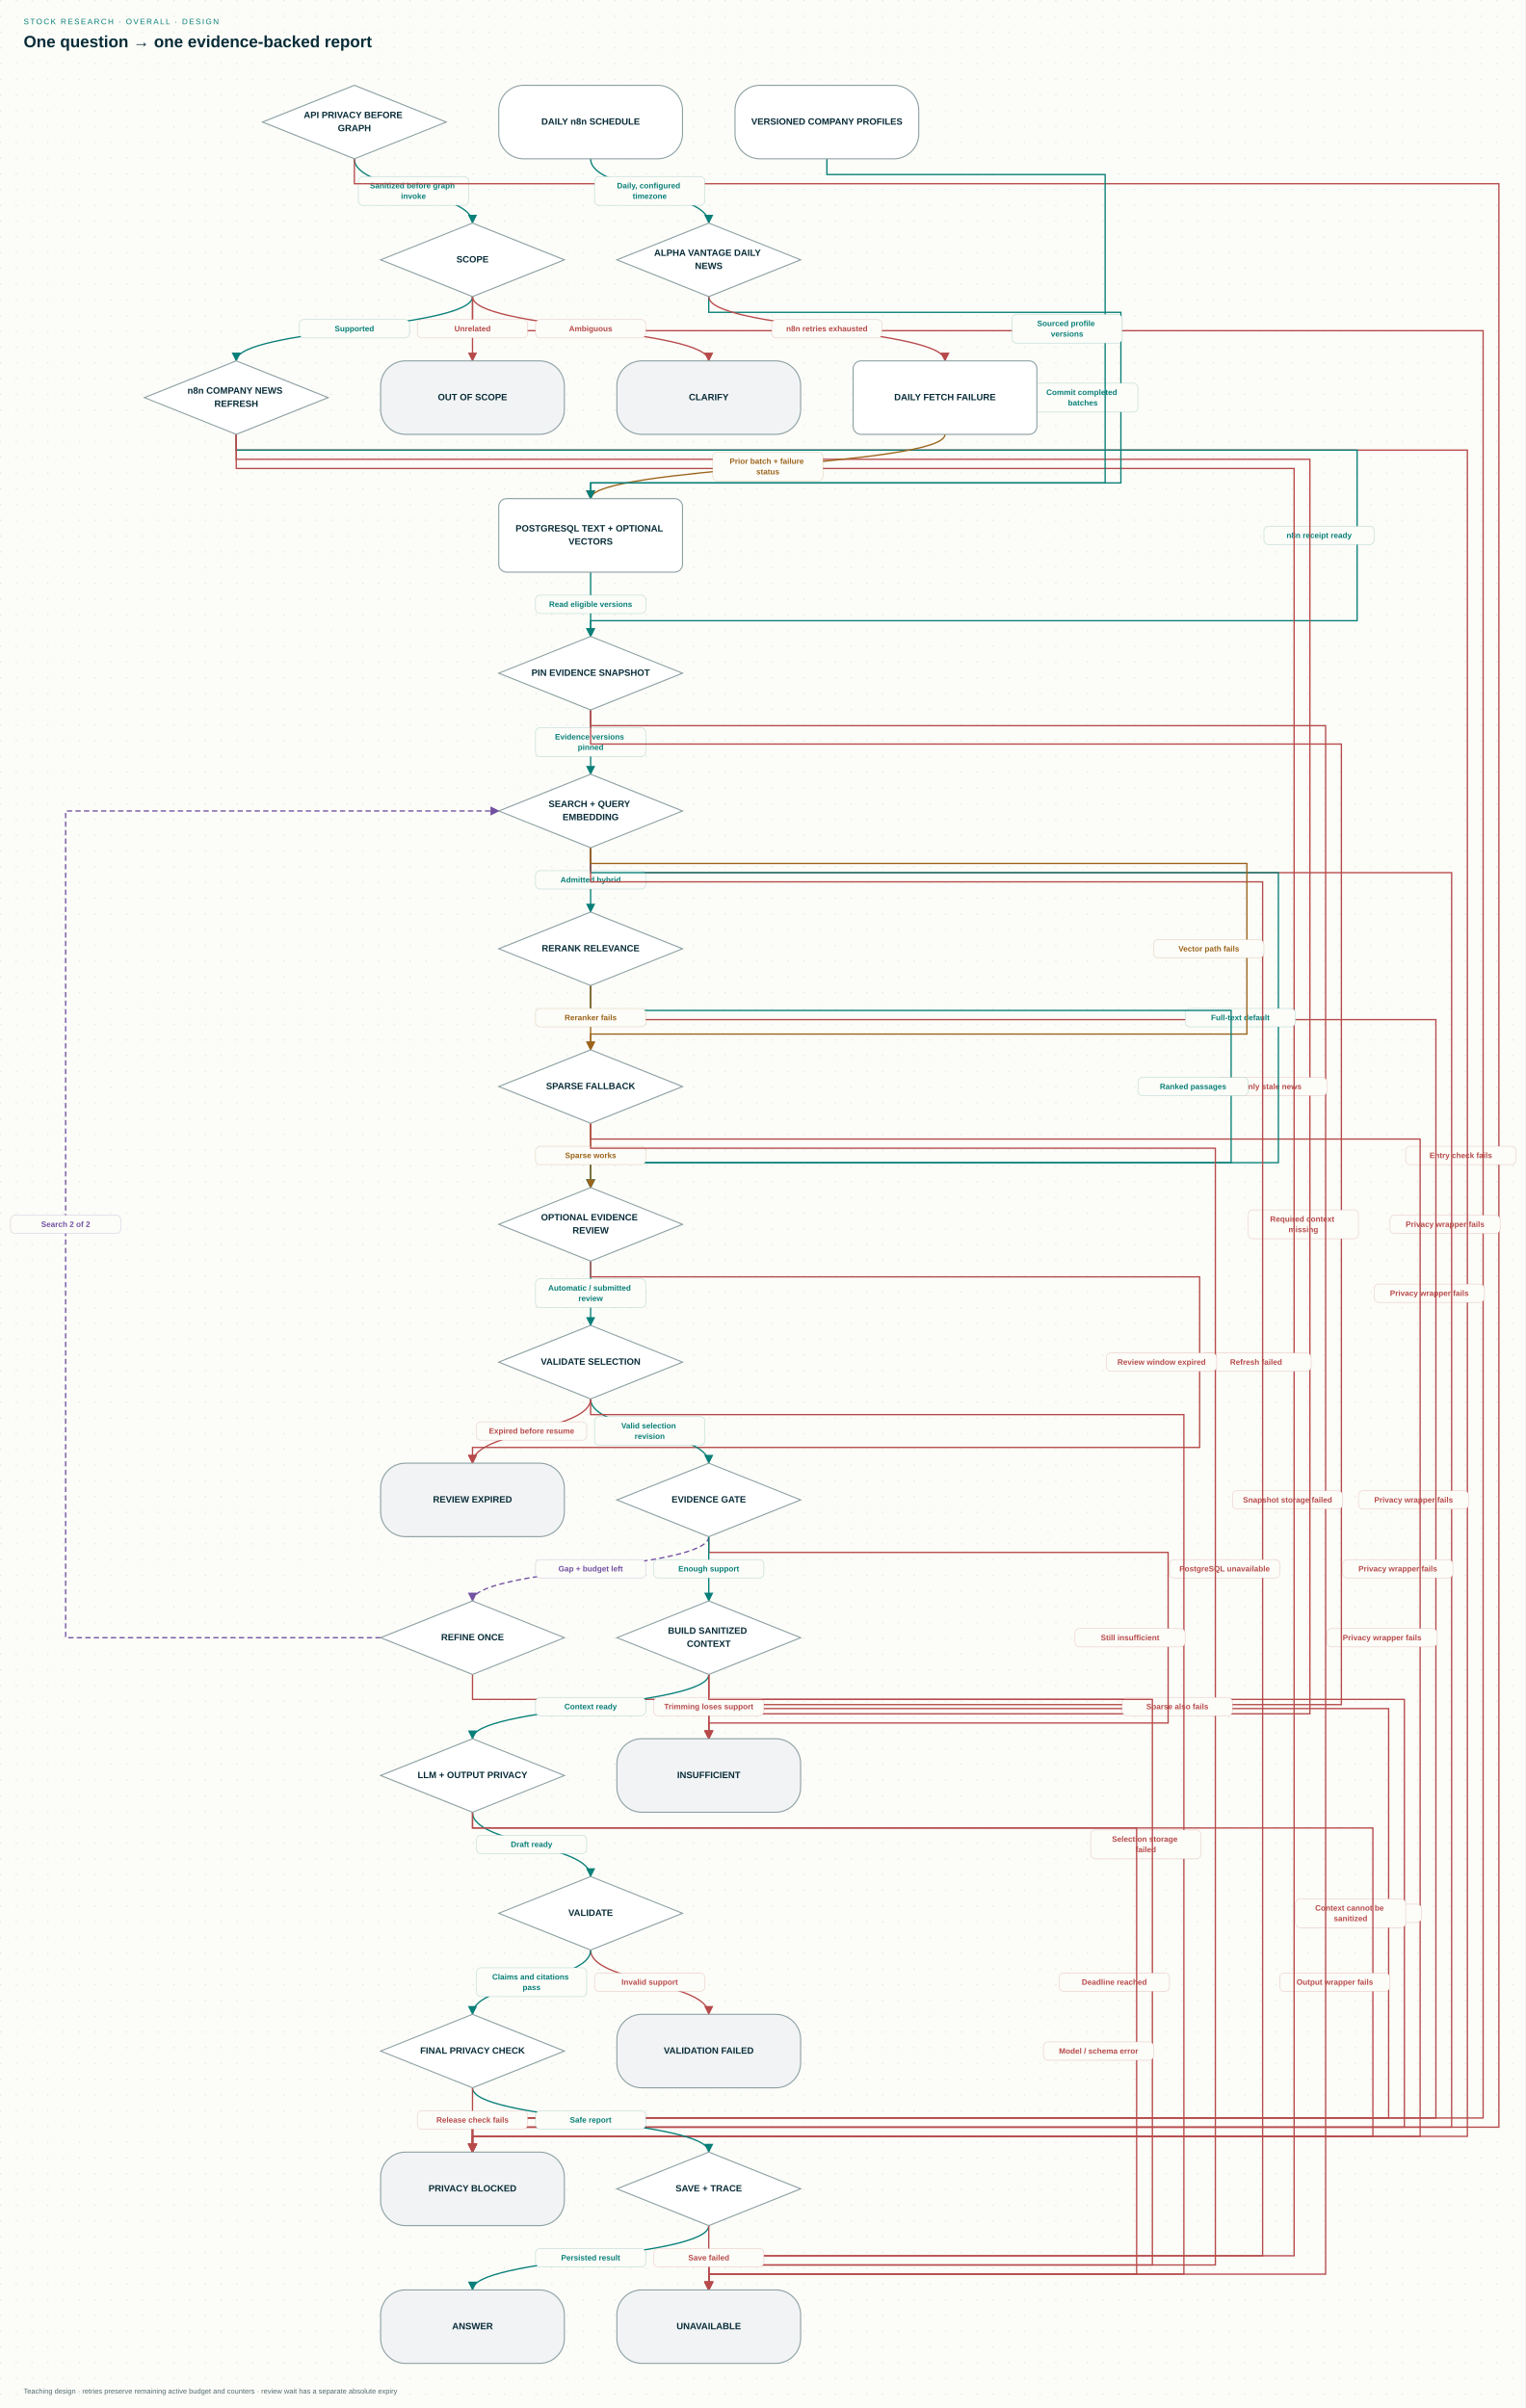
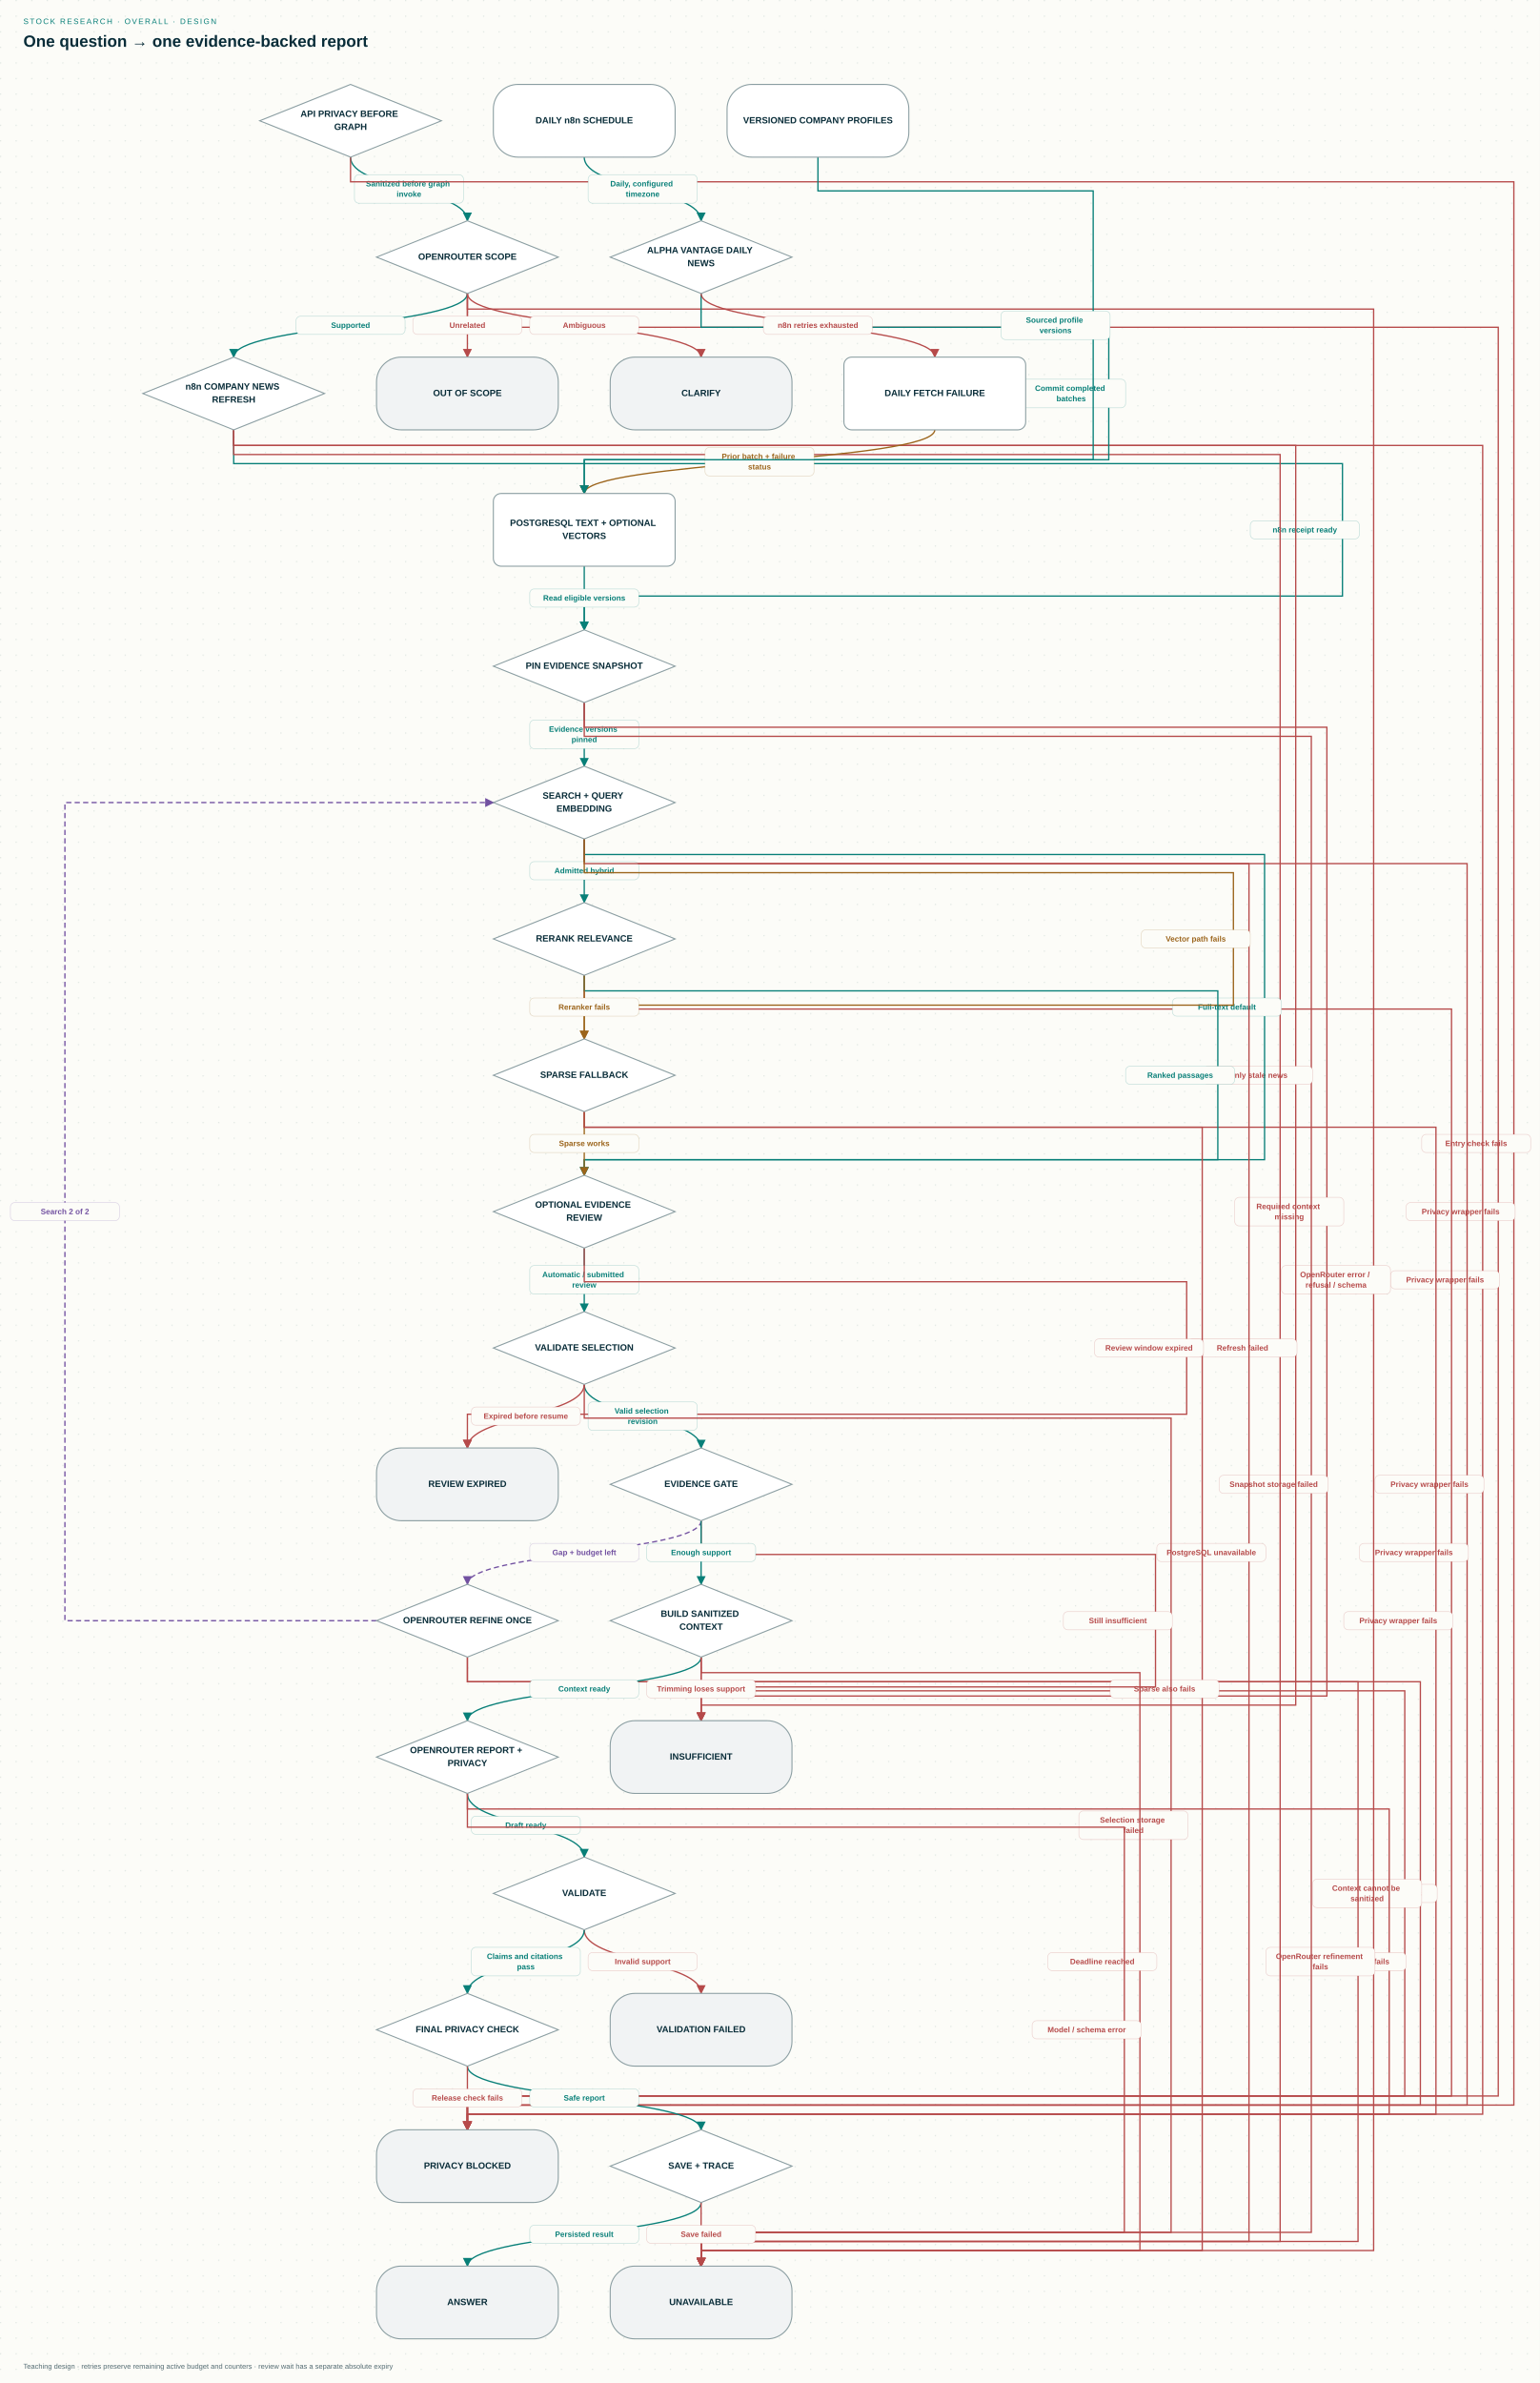
- <svg xmlns="http://www.w3.org/2000/svg" viewBox="0 0 2324 3670" width="2324" height="3670" role="img" aria-label="One question → one evidence-backed report" style="font-family:Arial, &quot;Noto Sans TC&quot;, sans-serif;display:block;max-width:100%;height:auto">
+ <svg xmlns="http://www.w3.org/2000/svg" viewBox="0 0 2372 3670" width="2372" height="3670" role="img" aria-label="One question → one evidence-backed report" style="font-family:Arial, &quot;Noto Sans TC&quot;, sans-serif;display:block;max-width:100%;height:auto">
  <defs>
    <pattern id="overall-en-grid" width="24" height="24" patternUnits="userSpaceOnUse">
      <circle cx="1" cy="1" r="1" fill="#dce4df" />
    </pattern>
    <marker id="overall-en-flow" viewBox="0 0 10 10" refX="9" refY="5" markerWidth="7" markerHeight="7" orient="auto-start-reverse">
      <path d="M 0 0 L 10 5 L 0 10 z" fill="#087f78" />
    </marker>
    <marker id="overall-en-retry" viewBox="0 0 10 10" refX="9" refY="5" markerWidth="7" markerHeight="7" orient="auto-start-reverse">
      <path d="M 0 0 L 10 5 L 0 10 z" fill="#7251a1" />
    </marker>
    <marker id="overall-en-fallback" viewBox="0 0 10 10" refX="9" refY="5" markerWidth="7" markerHeight="7" orient="auto-start-reverse">
      <path d="M 0 0 L 10 5 L 0 10 z" fill="#9b641b" />
    </marker>
    <marker id="overall-en-stop" viewBox="0 0 10 10" refX="9" refY="5" markerWidth="7" markerHeight="7" orient="auto-start-reverse">
      <path d="M 0 0 L 10 5 L 0 10 z" fill="#b64a4a" />
    </marker>
  </defs>
-   <rect width="2324" height="3670" fill="#fcfcf8" />
-   <rect width="2324" height="3670" fill="url(#overall-en-grid)" />
+   <rect width="2372" height="3670" fill="#fcfcf8" />
+   <rect width="2372" height="3670" fill="url(#overall-en-grid)" />
  <text x="36" y="37" fill="#087f78" font-size="12" letter-spacing="2">STOCK RESEARCH · OVERALL · DESIGN</text>
  <text x="36" y="72" fill="#082c38" font-size="25" font-weight="700">One question → one evidence-backed report</text>
  <g opacity="1">
    <path d="M 540 242 C 540 291, 720 291, 720 340" fill="none" stroke="#087f78" stroke-width="2" marker-end="url(#overall-en-flow)" />
    <rect x="546" y="269" width="168" height="44" rx="7" fill="#fcfcf8" stroke="#087f78" stroke-opacity=".23" />
    <text x="630" text-anchor="middle" fill="#087f78" font-size="12" font-weight="600">
      <tspan x="630" y="287">Sanitized before graph</tspan>
      <tspan x="630" y="303">invoke</tspan>
    </text>
  </g>
  <g opacity="1">
-     <path d="M 540 242 V 280 H 2284 V 3242 H 720 V 3280" fill="none" stroke="#b64a4a" stroke-width="2" marker-end="url(#overall-en-stop)" />
-     <rect x="2142" y="1747" width="168" height="28" rx="7" fill="#fcfcf8" stroke="#b64a4a" stroke-opacity=".23" />
+     <path d="M 540 242 V 280 H 2332 V 3242 H 720 V 3280" fill="none" stroke="#b64a4a" stroke-width="2" marker-end="url(#overall-en-stop)" />
+     <rect x="2190" y="1747" width="168" height="28" rx="7" fill="#fcfcf8" stroke="#b64a4a" stroke-opacity=".23" />
+     <text x="2274" text-anchor="middle" fill="#b64a4a" font-size="12" font-weight="600">
+       <tspan x="2274" y="1765">Entry check fails</tspan>
+     </text>
+   </g>
+   <g opacity="1">
+     <path d="M 720 452 V 504 H 2308 V 3228 H 720 V 3280" fill="none" stroke="#b64a4a" stroke-width="2" marker-end="url(#overall-en-stop)" />
+     <rect x="2166" y="1852" width="168" height="28" rx="7" fill="#fcfcf8" stroke="#b64a4a" stroke-opacity=".23" />
+     <text x="2250" text-anchor="middle" fill="#b64a4a" font-size="12" font-weight="600">
+       <tspan x="2250" y="1870">Privacy wrapper fails</tspan>
+     </text>
+   </g>
+   <g opacity="1">
+     <path d="M 360 662 V 686 H 2284 V 3256 H 720 V 3280" fill="none" stroke="#b64a4a" stroke-width="2" marker-end="url(#overall-en-stop)" />
+     <rect x="2142" y="1957" width="168" height="28" rx="7" fill="#fcfcf8" stroke="#b64a4a" stroke-opacity=".23" />
    <text x="2226" text-anchor="middle" fill="#b64a4a" font-size="12" font-weight="600">
-       <tspan x="2226" y="1765">Entry check fails</tspan>
-     </text>
-   </g>
-   <g opacity="1">
-     <path d="M 720 452 V 504 H 2260 V 3228 H 720 V 3280" fill="none" stroke="#b64a4a" stroke-width="2" marker-end="url(#overall-en-stop)" />
-     <rect x="2118" y="1852" width="168" height="28" rx="7" fill="#fcfcf8" stroke="#b64a4a" stroke-opacity=".23" />
+       <tspan x="2226" y="1975">Privacy wrapper fails</tspan>
+     </text>
+   </g>
+   <g opacity="1">
+     <path d="M 900 1292 V 1330 H 2260 V 3242 H 720 V 3280" fill="none" stroke="#b64a4a" stroke-width="2" marker-end="url(#overall-en-stop)" />
+     <rect x="2118" y="2272" width="168" height="28" rx="7" fill="#fcfcf8" stroke="#b64a4a" stroke-opacity=".23" />
    <text x="2202" text-anchor="middle" fill="#b64a4a" font-size="12" font-weight="600">
-       <tspan x="2202" y="1870">Privacy wrapper fails</tspan>
-     </text>
-   </g>
-   <g opacity="1">
-     <path d="M 360 662 V 686 H 2236 V 3256 H 720 V 3280" fill="none" stroke="#b64a4a" stroke-width="2" marker-end="url(#overall-en-stop)" />
-     <rect x="2094" y="1957" width="168" height="28" rx="7" fill="#fcfcf8" stroke="#b64a4a" stroke-opacity=".23" />
+       <tspan x="2202" y="2290">Privacy wrapper fails</tspan>
+     </text>
+   </g>
+   <g opacity="1">
+     <path d="M 900 1502 V 1554 H 2236 V 3228 H 720 V 3280" fill="none" stroke="#b64a4a" stroke-width="2" marker-end="url(#overall-en-stop)" />
+     <rect x="2094" y="2377" width="168" height="28" rx="7" fill="#fcfcf8" stroke="#b64a4a" stroke-opacity=".23" />
    <text x="2178" text-anchor="middle" fill="#b64a4a" font-size="12" font-weight="600">
-       <tspan x="2178" y="1975">Privacy wrapper fails</tspan>
-     </text>
-   </g>
-   <g opacity="1">
-     <path d="M 900 1292 V 1330 H 2212 V 3242 H 720 V 3280" fill="none" stroke="#b64a4a" stroke-width="2" marker-end="url(#overall-en-stop)" />
-     <rect x="2070" y="2272" width="168" height="28" rx="7" fill="#fcfcf8" stroke="#b64a4a" stroke-opacity=".23" />
+       <tspan x="2178" y="2395">Privacy wrapper fails</tspan>
+     </text>
+   </g>
+   <g opacity="1">
+     <path d="M 900 1712 V 1736 H 2212 V 3256 H 720 V 3280" fill="none" stroke="#b64a4a" stroke-width="2" marker-end="url(#overall-en-stop)" />
+     <rect x="2070" y="2482" width="168" height="28" rx="7" fill="#fcfcf8" stroke="#b64a4a" stroke-opacity=".23" />
    <text x="2154" text-anchor="middle" fill="#b64a4a" font-size="12" font-weight="600">
-       <tspan x="2154" y="2290">Privacy wrapper fails</tspan>
-     </text>
-   </g>
-   <g opacity="1">
-     <path d="M 900 1502 V 1554 H 2188 V 3228 H 720 V 3280" fill="none" stroke="#b64a4a" stroke-width="2" marker-end="url(#overall-en-stop)" />
-     <rect x="2046" y="2377" width="168" height="28" rx="7" fill="#fcfcf8" stroke="#b64a4a" stroke-opacity=".23" />
+       <tspan x="2154" y="2500">Privacy wrapper fails</tspan>
+     </text>
+   </g>
+   <g opacity="1">
+     <path d="M 720 2552 V 2590 H 2188 V 3242 H 720 V 3280" fill="none" stroke="#b64a4a" stroke-width="2" marker-end="url(#overall-en-stop)" />
+     <rect x="2046" y="2902" width="168" height="28" rx="7" fill="#fcfcf8" stroke="#b64a4a" stroke-opacity=".23" />
    <text x="2130" text-anchor="middle" fill="#b64a4a" font-size="12" font-weight="600">
-       <tspan x="2130" y="2395">Privacy wrapper fails</tspan>
-     </text>
-   </g>
-   <g opacity="1">
-     <path d="M 900 1712 V 1736 H 2164 V 3256 H 720 V 3280" fill="none" stroke="#b64a4a" stroke-width="2" marker-end="url(#overall-en-stop)" />
-     <rect x="2022" y="2482" width="168" height="28" rx="7" fill="#fcfcf8" stroke="#b64a4a" stroke-opacity=".23" />
+       <tspan x="2130" y="2920">Privacy wrapper fails</tspan>
+     </text>
+   </g>
+   <g opacity="1">
+     <path d="M 1080 2552 V 2604 H 2164 V 3228 H 720 V 3280" fill="none" stroke="#b64a4a" stroke-width="2" marker-end="url(#overall-en-stop)" />
+     <rect x="2022" y="2894" width="168" height="44" rx="7" fill="#fcfcf8" stroke="#b64a4a" stroke-opacity=".23" />
    <text x="2106" text-anchor="middle" fill="#b64a4a" font-size="12" font-weight="600">
-       <tspan x="2106" y="2500">Privacy wrapper fails</tspan>
-     </text>
-   </g>
-   <g opacity="1">
-     <path d="M 720 2552 V 2590 H 2140 V 3242 H 720 V 3280" fill="none" stroke="#b64a4a" stroke-width="2" marker-end="url(#overall-en-stop)" />
-     <rect x="1998" y="2902" width="168" height="28" rx="7" fill="#fcfcf8" stroke="#b64a4a" stroke-opacity=".23" />
+       <tspan x="2106" y="2912">Context cannot be</tspan>
+       <tspan x="2106" y="2928">sanitized</tspan>
+     </text>
+   </g>
+   <g opacity="1">
+     <path d="M 720 2762 V 2786 H 2140 V 3256 H 720 V 3280" fill="none" stroke="#b64a4a" stroke-width="2" marker-end="url(#overall-en-stop)" />
+     <rect x="1998" y="3007" width="168" height="28" rx="7" fill="#fcfcf8" stroke="#b64a4a" stroke-opacity=".23" />
    <text x="2082" text-anchor="middle" fill="#b64a4a" font-size="12" font-weight="600">
-       <tspan x="2082" y="2920">Privacy wrapper fails</tspan>
-     </text>
-   </g>
-   <g opacity="1">
-     <path d="M 1080 2552 V 2604 H 2116 V 3228 H 720 V 3280" fill="none" stroke="#b64a4a" stroke-width="2" marker-end="url(#overall-en-stop)" />
-     <rect x="1974" y="2894" width="168" height="44" rx="7" fill="#fcfcf8" stroke="#b64a4a" stroke-opacity=".23" />
-     <text x="2058" text-anchor="middle" fill="#b64a4a" font-size="12" font-weight="600">
-       <tspan x="2058" y="2912">Context cannot be</tspan>
-       <tspan x="2058" y="2928">sanitized</tspan>
-     </text>
-   </g>
-   <g opacity="1">
-     <path d="M 720 2762 V 2786 H 2092 V 3256 H 720 V 3280" fill="none" stroke="#b64a4a" stroke-width="2" marker-end="url(#overall-en-stop)" />
-     <rect x="1950" y="3007" width="168" height="28" rx="7" fill="#fcfcf8" stroke="#b64a4a" stroke-opacity=".23" />
-     <text x="2034" text-anchor="middle" fill="#b64a4a" font-size="12" font-weight="600">
-       <tspan x="2034" y="3025">Output wrapper fails</tspan>
+       <tspan x="2082" y="3025">Output wrapper fails</tspan>
    </text>
  </g>
  <g opacity="1">
    <path d="M 720 3182 C 720 3231, 1080 3231, 1080 3280" fill="none" stroke="#087f78" stroke-width="2" marker-end="url(#overall-en-flow)" />
    <rect x="816" y="3217" width="168" height="28" rx="7" fill="#fcfcf8" stroke="#087f78" stroke-opacity=".23" />
    <text x="900" text-anchor="middle" fill="#087f78" font-size="12" font-weight="600">
      <tspan x="900" y="3235">Safe report</tspan>
    </text>
  </g>
  <g opacity="1">
    <path d="M 720 3182 C 720 3231, 720 3231, 720 3280" fill="none" stroke="#b64a4a" stroke-width="2" marker-end="url(#overall-en-stop)" />
    <rect x="636" y="3217" width="168" height="28" rx="7" fill="#fcfcf8" stroke="#b64a4a" stroke-opacity=".23" />
    <text x="720" text-anchor="middle" fill="#b64a4a" font-size="12" font-weight="600">
      <tspan x="720" y="3235">Release check fails</tspan>
    </text>
  </g>
  <g opacity="1">
+     <path d="M 720 452 V 476 H 2116 V 3466 H 1080 V 3490" fill="none" stroke="#b64a4a" stroke-width="2" marker-end="url(#overall-en-stop)" />
+     <rect x="1974" y="1949" width="168" height="44" rx="7" fill="#fcfcf8" stroke="#b64a4a" stroke-opacity=".23" />
+     <text x="2058" text-anchor="middle" fill="#b64a4a" font-size="12" font-weight="600">
+       <tspan x="2058" y="1967">OpenRouter error /</tspan>
+       <tspan x="2058" y="1983">refusal / schema</tspan>
+     </text>
+   </g>
+   <g opacity="1">
+     <path d="M 720 2552 V 2590 H 2092 V 3452 H 1080 V 3490" fill="none" stroke="#b64a4a" stroke-width="2" marker-end="url(#overall-en-stop)" />
+     <rect x="1950" y="2999" width="168" height="44" rx="7" fill="#fcfcf8" stroke="#b64a4a" stroke-opacity=".23" />
+     <text x="2034" text-anchor="middle" fill="#b64a4a" font-size="12" font-weight="600">
+       <tspan x="2034" y="3017">OpenRouter refinement</tspan>
+       <tspan x="2034" y="3033">fails</tspan>
+     </text>
+   </g>
+   <g opacity="1">
    <path d="M 720 452 C 720 501, 360 501, 360 550" fill="none" stroke="#087f78" stroke-width="2" marker-end="url(#overall-en-flow)" />
    <rect x="456" y="487" width="168" height="28" rx="7" fill="#fcfcf8" stroke="#087f78" stroke-opacity=".23" />
    <text x="540" text-anchor="middle" fill="#087f78" font-size="12" font-weight="600">
      <tspan x="540" y="505">Supported</tspan>
    </text>
  </g>
  <g opacity="1">
    <path d="M 720 452 C 720 501, 1080 501, 1080 550" fill="none" stroke="#b64a4a" stroke-width="2" marker-end="url(#overall-en-stop)" />
    <rect x="816" y="487" width="168" height="28" rx="7" fill="#fcfcf8" stroke="#b64a4a" stroke-opacity=".23" />
    <text x="900" text-anchor="middle" fill="#b64a4a" font-size="12" font-weight="600">
      <tspan x="900" y="505">Ambiguous</tspan>
    </text>
  </g>
  <g opacity="1">
    <path d="M 720 452 C 720 501, 720 501, 720 550" fill="none" stroke="#b64a4a" stroke-width="2" marker-end="url(#overall-en-stop)" />
    <rect x="636" y="487" width="168" height="28" rx="7" fill="#fcfcf8" stroke="#b64a4a" stroke-opacity=".23" />
    <text x="720" text-anchor="middle" fill="#b64a4a" font-size="12" font-weight="600">
      <tspan x="720" y="505">Unrelated</tspan>
    </text>
  </g>
  <g opacity="1">
-     <path d="M 360 662 V 686 H 2068 V 946 H 900 V 970" fill="none" stroke="#087f78" stroke-width="2" marker-end="url(#overall-en-flow)" />
+     <path d="M 360 662 V 714 H 2068 V 918 H 900 V 970" fill="none" stroke="#087f78" stroke-width="2" marker-end="url(#overall-en-flow)" />
    <rect x="1926" y="802" width="168" height="28" rx="7" fill="#fcfcf8" stroke="#087f78" stroke-opacity=".23" />
    <text x="2010" text-anchor="middle" fill="#087f78" font-size="12" font-weight="600">
      <tspan x="2010" y="820">n8n receipt ready</tspan>
    </text>
  </g>
  <g opacity="1">
    <path d="M 900 1082 C 900 1131, 900 1131, 900 1180" fill="none" stroke="#087f78" stroke-width="2" marker-end="url(#overall-en-flow)" />
    <rect x="816" y="1109" width="168" height="44" rx="7" fill="#fcfcf8" stroke="#087f78" stroke-opacity=".23" />
    <text x="900" text-anchor="middle" fill="#087f78" font-size="12" font-weight="600">
      <tspan x="900" y="1127">Evidence versions</tspan>
      <tspan x="900" y="1143">pinned</tspan>
    </text>
  </g>
  <g opacity="1">
-     <path d="M 900 1082 V 1134 H 2044 V 2598 H 1080 V 2650" fill="none" stroke="#b64a4a" stroke-width="2" marker-end="url(#overall-en-stop)" />
+     <path d="M 900 1082 V 1120 H 2044 V 2612 H 1080 V 2650" fill="none" stroke="#b64a4a" stroke-width="2" marker-end="url(#overall-en-stop)" />
    <rect x="1902" y="1844" width="168" height="44" rx="7" fill="#fcfcf8" stroke="#b64a4a" stroke-opacity=".23" />
    <text x="1986" text-anchor="middle" fill="#b64a4a" font-size="12" font-weight="600">
      <tspan x="1986" y="1862">Required context</tspan>
      <tspan x="1986" y="1878">missing</tspan>
    </text>
  </g>
  <g opacity="1">
-     <path d="M 900 1082 V 1106 H 2020 V 3466 H 1080 V 3490" fill="none" stroke="#b64a4a" stroke-width="2" marker-end="url(#overall-en-stop)" />
+     <path d="M 900 1082 V 1134 H 2020 V 3438 H 1080 V 3490" fill="none" stroke="#b64a4a" stroke-width="2" marker-end="url(#overall-en-stop)" />
    <rect x="1878" y="2272" width="168" height="28" rx="7" fill="#fcfcf8" stroke="#b64a4a" stroke-opacity=".23" />
    <text x="1962" text-anchor="middle" fill="#b64a4a" font-size="12" font-weight="600">
      <tspan x="1962" y="2290">Snapshot storage failed</tspan>
    </text>
  </g>
  <g opacity="1">
-     <path d="M 360 662 V 700 H 1996 V 2612 H 1080 V 2650" fill="none" stroke="#b64a4a" stroke-width="2" marker-end="url(#overall-en-stop)" />
+     <path d="M 360 662 V 686 H 1996 V 2626 H 1080 V 2650" fill="none" stroke="#b64a4a" stroke-width="2" marker-end="url(#overall-en-stop)" />
    <rect x="1854" y="1642" width="168" height="28" rx="7" fill="#fcfcf8" stroke="#b64a4a" stroke-opacity=".23" />
    <text x="1938" text-anchor="middle" fill="#b64a4a" font-size="12" font-weight="600">
      <tspan x="1938" y="1660">Only stale news</tspan>
    </text>
  </g>
  <g opacity="1">
-     <path d="M 360 662 V 714 H 1972 V 3438 H 1080 V 3490" fill="none" stroke="#b64a4a" stroke-width="2" marker-end="url(#overall-en-stop)" />
+     <path d="M 360 662 V 700 H 1972 V 3452 H 1080 V 3490" fill="none" stroke="#b64a4a" stroke-width="2" marker-end="url(#overall-en-stop)" />
    <rect x="1830" y="2062" width="168" height="28" rx="7" fill="#fcfcf8" stroke="#b64a4a" stroke-opacity=".23" />
    <text x="1914" text-anchor="middle" fill="#b64a4a" font-size="12" font-weight="600">
      <tspan x="1914" y="2080">Refresh failed</tspan>
    </text>
  </g>
  <g opacity="1">
    <path d="M 900 1292 C 900 1341, 900 1341, 900 1390" fill="none" stroke="#087f78" stroke-width="2" marker-end="url(#overall-en-flow)" />
    <rect x="816" y="1327" width="168" height="28" rx="7" fill="#fcfcf8" stroke="#087f78" stroke-opacity=".23" />
    <text x="900" text-anchor="middle" fill="#087f78" font-size="12" font-weight="600">
      <tspan x="900" y="1345">Admitted hybrid</tspan>
    </text>
  </g>
  <g opacity="1">
-     <path d="M 900 1292 V 1330 H 1948 V 1772 H 900 V 1810" fill="none" stroke="#087f78" stroke-width="2" marker-end="url(#overall-en-flow)" />
+     <path d="M 900 1292 V 1316 H 1948 V 1786 H 900 V 1810" fill="none" stroke="#087f78" stroke-width="2" marker-end="url(#overall-en-flow)" />
    <rect x="1806" y="1537" width="168" height="28" rx="7" fill="#fcfcf8" stroke="#087f78" stroke-opacity=".23" />
    <text x="1890" text-anchor="middle" fill="#087f78" font-size="12" font-weight="600">
      <tspan x="1890" y="1555">Full-text default</tspan>
    </text>
  </g>
  <g opacity="1">
-     <path d="M 900 1292 V 1344 H 1924 V 3438 H 1080 V 3490" fill="none" stroke="#b64a4a" stroke-width="2" marker-end="url(#overall-en-stop)" />
+     <path d="M 900 1292 V 1330 H 1924 V 3452 H 1080 V 3490" fill="none" stroke="#b64a4a" stroke-width="2" marker-end="url(#overall-en-stop)" />
    <rect x="1782" y="2377" width="168" height="28" rx="7" fill="#fcfcf8" stroke="#b64a4a" stroke-opacity=".23" />
    <text x="1866" text-anchor="middle" fill="#b64a4a" font-size="12" font-weight="600">
      <tspan x="1866" y="2395">PostgreSQL unavailable</tspan>
    </text>
  </g>
  <g opacity="1">
-     <path d="M 900 1292 V 1316 H 1900 V 1576 H 900 V 1600" fill="none" stroke="#9b641b" stroke-width="2" marker-end="url(#overall-en-fallback)" />
+     <path d="M 900 1292 V 1344 H 1900 V 1548 H 900 V 1600" fill="none" stroke="#9b641b" stroke-width="2" marker-end="url(#overall-en-fallback)" />
    <rect x="1758" y="1432" width="168" height="28" rx="7" fill="#fcfcf8" stroke="#9b641b" stroke-opacity=".23" />
    <text x="1842" text-anchor="middle" fill="#9b641b" font-size="12" font-weight="600">
      <tspan x="1842" y="1450">Vector path fails</tspan>
    </text>
  </g>
  <g opacity="1">
-     <path d="M 900 1502 V 1540 H 1876 V 1772 H 900 V 1810" fill="none" stroke="#087f78" stroke-width="2" marker-end="url(#overall-en-flow)" />
+     <path d="M 900 1502 V 1526 H 1876 V 1786 H 900 V 1810" fill="none" stroke="#087f78" stroke-width="2" marker-end="url(#overall-en-flow)" />
    <rect x="1734" y="1642" width="168" height="28" rx="7" fill="#fcfcf8" stroke="#087f78" stroke-opacity=".23" />
    <text x="1818" text-anchor="middle" fill="#087f78" font-size="12" font-weight="600">
      <tspan x="1818" y="1660">Ranked passages</tspan>
    </text>
  </g>
  <g opacity="1">
    <path d="M 900 1502 C 900 1551, 900 1551, 900 1600" fill="none" stroke="#9b641b" stroke-width="2" marker-end="url(#overall-en-fallback)" />
    <rect x="816" y="1537" width="168" height="28" rx="7" fill="#fcfcf8" stroke="#9b641b" stroke-opacity=".23" />
    <text x="900" text-anchor="middle" fill="#9b641b" font-size="12" font-weight="600">
      <tspan x="900" y="1555">Reranker fails</tspan>
    </text>
  </g>
  <g opacity="1">
    <path d="M 900 1712 C 900 1761, 900 1761, 900 1810" fill="none" stroke="#9b641b" stroke-width="2" marker-end="url(#overall-en-fallback)" />
    <rect x="816" y="1747" width="168" height="28" rx="7" fill="#fcfcf8" stroke="#9b641b" stroke-opacity=".23" />
    <text x="900" text-anchor="middle" fill="#9b641b" font-size="12" font-weight="600">
      <tspan x="900" y="1765">Sparse works</tspan>
    </text>
  </g>
  <g opacity="1">
-     <path d="M 900 1712 V 1750 H 1852 V 3452 H 1080 V 3490" fill="none" stroke="#b64a4a" stroke-width="2" marker-end="url(#overall-en-stop)" />
+     <path d="M 900 1712 V 1736 H 1852 V 3466 H 1080 V 3490" fill="none" stroke="#b64a4a" stroke-width="2" marker-end="url(#overall-en-stop)" />
    <rect x="1710" y="2587" width="168" height="28" rx="7" fill="#fcfcf8" stroke="#b64a4a" stroke-opacity=".23" />
    <text x="1794" text-anchor="middle" fill="#b64a4a" font-size="12" font-weight="600">
      <tspan x="1794" y="2605">Sparse also fails</tspan>
    </text>
  </g>
  <g opacity="1">
    <path d="M 900 1922 C 900 1971, 900 1971, 900 2020" fill="none" stroke="#087f78" stroke-width="2" marker-end="url(#overall-en-flow)" />
    <rect x="816" y="1949" width="168" height="44" rx="7" fill="#fcfcf8" stroke="#087f78" stroke-opacity=".23" />
    <text x="900" text-anchor="middle" fill="#087f78" font-size="12" font-weight="600">
      <tspan x="900" y="1967">Automatic / submitted</tspan>
      <tspan x="900" y="1983">review</tspan>
    </text>
  </g>
  <g opacity="1">
-     <path d="M 900 1922 V 1946 H 1828 V 2206 H 720 V 2230" fill="none" stroke="#b64a4a" stroke-width="2" marker-end="url(#overall-en-stop)" />
+     <path d="M 900 1922 V 1974 H 1828 V 2178 H 720 V 2230" fill="none" stroke="#b64a4a" stroke-width="2" marker-end="url(#overall-en-stop)" />
    <rect x="1686" y="2062" width="168" height="28" rx="7" fill="#fcfcf8" stroke="#b64a4a" stroke-opacity=".23" />
    <text x="1770" text-anchor="middle" fill="#b64a4a" font-size="12" font-weight="600">
      <tspan x="1770" y="2080">Review window expired</tspan>
    </text>
  </g>
  <g opacity="1">
    <path d="M 900 2132 C 900 2181, 1080 2181, 1080 2230" fill="none" stroke="#087f78" stroke-width="2" marker-end="url(#overall-en-flow)" />
    <rect x="906" y="2159" width="168" height="44" rx="7" fill="#fcfcf8" stroke="#087f78" stroke-opacity=".23" />
    <text x="990" text-anchor="middle" fill="#087f78" font-size="12" font-weight="600">
      <tspan x="990" y="2177">Valid selection</tspan>
      <tspan x="990" y="2193">revision</tspan>
    </text>
  </g>
  <g opacity="1">
    <path d="M 900 2132 C 900 2181, 720 2181, 720 2230" fill="none" stroke="#b64a4a" stroke-width="2" marker-end="url(#overall-en-stop)" />
    <rect x="726" y="2167" width="168" height="28" rx="7" fill="#fcfcf8" stroke="#b64a4a" stroke-opacity=".23" />
    <text x="810" text-anchor="middle" fill="#b64a4a" font-size="12" font-weight="600">
      <tspan x="810" y="2185">Expired before resume</tspan>
    </text>
  </g>
  <g opacity="1">
-     <path d="M 900 2132 V 2156 H 1804 V 3466 H 1080 V 3490" fill="none" stroke="#b64a4a" stroke-width="2" marker-end="url(#overall-en-stop)" />
+     <path d="M 900 2132 V 2184 H 1804 V 3438 H 1080 V 3490" fill="none" stroke="#b64a4a" stroke-width="2" marker-end="url(#overall-en-stop)" />
    <rect x="1662" y="2789" width="168" height="44" rx="7" fill="#fcfcf8" stroke="#b64a4a" stroke-opacity=".23" />
    <text x="1746" text-anchor="middle" fill="#b64a4a" font-size="12" font-weight="600">
      <tspan x="1746" y="2807">Selection storage</tspan>
      <tspan x="1746" y="2823">failed</tspan>
    </text>
  </g>
  <g opacity="1">
    <path d="M 1080 2342 C 1080 2391, 720 2391, 720 2440" fill="none" stroke="#7251a1" stroke-width="2" stroke-dasharray="8 5" marker-end="url(#overall-en-retry)" />
    <rect x="816" y="2377" width="168" height="28" rx="7" fill="#fcfcf8" stroke="#7251a1" stroke-opacity=".23" />
    <text x="900" text-anchor="middle" fill="#7251a1" font-size="12" font-weight="600">
      <tspan x="900" y="2395">Gap + budget left</tspan>
    </text>
  </g>
  <g opacity="1">
    <path d="M 580 2496 H 100 V 1236 H 760" fill="none" stroke="#7251a1" stroke-width="2" stroke-dasharray="8 5" marker-end="url(#overall-en-retry)" />
    <rect x="16" y="1852" width="168" height="28" rx="7" fill="#fcfcf8" stroke="#7251a1" stroke-opacity=".23" />
    <text x="100" text-anchor="middle" fill="#7251a1" font-size="12" font-weight="600">
      <tspan x="100" y="1870">Search 2 of 2</tspan>
    </text>
  </g>
  <g opacity="1">
-     <path d="M 1080 2342 V 2366 H 1780 V 2626 H 1080 V 2650" fill="none" stroke="#b64a4a" stroke-width="2" marker-end="url(#overall-en-stop)" />
+     <path d="M 1080 2342 V 2394 H 1780 V 2598 H 1080 V 2650" fill="none" stroke="#b64a4a" stroke-width="2" marker-end="url(#overall-en-stop)" />
    <rect x="1638" y="2482" width="168" height="28" rx="7" fill="#fcfcf8" stroke="#b64a4a" stroke-opacity=".23" />
    <text x="1722" text-anchor="middle" fill="#b64a4a" font-size="12" font-weight="600">
      <tspan x="1722" y="2500">Still insufficient</tspan>
    </text>
  </g>
  <g opacity="1">
    <path d="M 1080 2342 C 1080 2391, 1080 2391, 1080 2440" fill="none" stroke="#087f78" stroke-width="2" marker-end="url(#overall-en-flow)" />
    <rect x="996" y="2377" width="168" height="28" rx="7" fill="#fcfcf8" stroke="#087f78" stroke-opacity=".23" />
    <text x="1080" text-anchor="middle" fill="#087f78" font-size="12" font-weight="600">
      <tspan x="1080" y="2395">Enough support</tspan>
    </text>
  </g>
  <g opacity="1">
    <path d="M 1080 2552 C 1080 2601, 1080 2601, 1080 2650" fill="none" stroke="#b64a4a" stroke-width="2" marker-end="url(#overall-en-stop)" />
    <rect x="996" y="2587" width="168" height="28" rx="7" fill="#fcfcf8" stroke="#b64a4a" stroke-opacity=".23" />
    <text x="1080" text-anchor="middle" fill="#b64a4a" font-size="12" font-weight="600">
      <tspan x="1080" y="2605">Trimming loses support</tspan>
    </text>
  </g>
  <g opacity="1">
    <path d="M 1080 2552 C 1080 2601, 720 2601, 720 2650" fill="none" stroke="#087f78" stroke-width="2" marker-end="url(#overall-en-flow)" />
    <rect x="816" y="2587" width="168" height="28" rx="7" fill="#fcfcf8" stroke="#087f78" stroke-opacity=".23" />
    <text x="900" text-anchor="middle" fill="#087f78" font-size="12" font-weight="600">
      <tspan x="900" y="2605">Context ready</tspan>
    </text>
  </g>
  <g opacity="1">
-     <path d="M 1080 2552 V 2590 H 1756 V 3452 H 1080 V 3490" fill="none" stroke="#b64a4a" stroke-width="2" marker-end="url(#overall-en-stop)" />
+     <path d="M 1080 2552 V 2576 H 1756 V 3466 H 1080 V 3490" fill="none" stroke="#b64a4a" stroke-width="2" marker-end="url(#overall-en-stop)" />
    <rect x="1614" y="3007" width="168" height="28" rx="7" fill="#fcfcf8" stroke="#b64a4a" stroke-opacity=".23" />
    <text x="1698" text-anchor="middle" fill="#b64a4a" font-size="12" font-weight="600">
      <tspan x="1698" y="3025">Deadline reached</tspan>
    </text>
  </g>
  <g opacity="1">
    <path d="M 720 2762 C 720 2811, 900 2811, 900 2860" fill="none" stroke="#087f78" stroke-width="2" marker-end="url(#overall-en-flow)" />
    <rect x="726" y="2797" width="168" height="28" rx="7" fill="#fcfcf8" stroke="#087f78" stroke-opacity=".23" />
    <text x="810" text-anchor="middle" fill="#087f78" font-size="12" font-weight="600">
      <tspan x="810" y="2815">Draft ready</tspan>
    </text>
  </g>
  <g opacity="1">
-     <path d="M 720 2762 V 2786 H 1732 V 3466 H 1080 V 3490" fill="none" stroke="#b64a4a" stroke-width="2" marker-end="url(#overall-en-stop)" />
+     <path d="M 720 2762 V 2814 H 1732 V 3438 H 1080 V 3490" fill="none" stroke="#b64a4a" stroke-width="2" marker-end="url(#overall-en-stop)" />
    <rect x="1590" y="3112" width="168" height="28" rx="7" fill="#fcfcf8" stroke="#b64a4a" stroke-opacity=".23" />
    <text x="1674" text-anchor="middle" fill="#b64a4a" font-size="12" font-weight="600">
      <tspan x="1674" y="3130">Model / schema error</tspan>
    </text>
  </g>
  <g opacity="1">
    <path d="M 900 2972 C 900 3021, 1080 3021, 1080 3070" fill="none" stroke="#b64a4a" stroke-width="2" marker-end="url(#overall-en-stop)" />
    <rect x="906" y="3007" width="168" height="28" rx="7" fill="#fcfcf8" stroke="#b64a4a" stroke-opacity=".23" />
    <text x="990" text-anchor="middle" fill="#b64a4a" font-size="12" font-weight="600">
      <tspan x="990" y="3025">Invalid support</tspan>
    </text>
  </g>
  <g opacity="1">
    <path d="M 900 2972 C 900 3021, 720 3021, 720 3070" fill="none" stroke="#087f78" stroke-width="2" marker-end="url(#overall-en-flow)" />
    <rect x="726" y="2999" width="168" height="44" rx="7" fill="#fcfcf8" stroke="#087f78" stroke-opacity=".23" />
    <text x="810" text-anchor="middle" fill="#087f78" font-size="12" font-weight="600">
      <tspan x="810" y="3017">Claims and citations</tspan>
      <tspan x="810" y="3033">pass</tspan>
    </text>
  </g>
  <g opacity="1">
    <path d="M 1080 3392 C 1080 3441, 720 3441, 720 3490" fill="none" stroke="#087f78" stroke-width="2" marker-end="url(#overall-en-flow)" />
    <rect x="816" y="3427" width="168" height="28" rx="7" fill="#fcfcf8" stroke="#087f78" stroke-opacity=".23" />
    <text x="900" text-anchor="middle" fill="#087f78" font-size="12" font-weight="600">
      <tspan x="900" y="3445">Persisted result</tspan>
    </text>
  </g>
  <g opacity="1">
    <path d="M 1080 3392 C 1080 3441, 1080 3441, 1080 3490" fill="none" stroke="#b64a4a" stroke-width="2" marker-end="url(#overall-en-stop)" />
    <rect x="996" y="3427" width="168" height="28" rx="7" fill="#fcfcf8" stroke="#b64a4a" stroke-opacity=".23" />
    <text x="1080" text-anchor="middle" fill="#b64a4a" font-size="12" font-weight="600">
      <tspan x="1080" y="3445">Save failed</tspan>
    </text>
  </g>
  <g opacity="1">
    <path d="M 900 242 C 900 291, 1080 291, 1080 340" fill="none" stroke="#087f78" stroke-width="2" marker-end="url(#overall-en-flow)" />
    <rect x="906" y="269" width="168" height="44" rx="7" fill="#fcfcf8" stroke="#087f78" stroke-opacity=".23" />
    <text x="990" text-anchor="middle" fill="#087f78" font-size="12" font-weight="600">
      <tspan x="990" y="287">Daily, configured</tspan>
      <tspan x="990" y="303">timezone</tspan>
    </text>
  </g>
  <g opacity="1">
-     <path d="M 1080 452 V 476 H 1708 V 736 H 900 V 760" fill="none" stroke="#087f78" stroke-width="2" marker-end="url(#overall-en-flow)" />
+     <path d="M 1080 452 V 504 H 1708 V 708 H 900 V 760" fill="none" stroke="#087f78" stroke-width="2" marker-end="url(#overall-en-flow)" />
    <rect x="1566" y="584" width="168" height="44" rx="7" fill="#fcfcf8" stroke="#087f78" stroke-opacity=".23" />
    <text x="1650" text-anchor="middle" fill="#087f78" font-size="12" font-weight="600">
      <tspan x="1650" y="602">Commit completed</tspan>
      <tspan x="1650" y="618">batches</tspan>
    </text>
  </g>
  <g opacity="1">
    <path d="M 1080 452 C 1080 501, 1440 501, 1440 550" fill="none" stroke="#b64a4a" stroke-width="2" marker-end="url(#overall-en-stop)" />
    <rect x="1176" y="487" width="168" height="28" rx="7" fill="#fcfcf8" stroke="#b64a4a" stroke-opacity=".23" />
    <text x="1260" text-anchor="middle" fill="#b64a4a" font-size="12" font-weight="600">
      <tspan x="1260" y="505">n8n retries exhausted</tspan>
    </text>
  </g>
  <g opacity="1">
    <path d="M 1440 662 C 1440 711, 900 711, 900 760" fill="none" stroke="#9b641b" stroke-width="2" marker-end="url(#overall-en-fallback)" />
    <rect x="1086" y="689" width="168" height="44" rx="7" fill="#fcfcf8" stroke="#9b641b" stroke-opacity=".23" />
    <text x="1170" text-anchor="middle" fill="#9b641b" font-size="12" font-weight="600">
      <tspan x="1170" y="707">Prior batch + failure</tspan>
      <tspan x="1170" y="723">status</tspan>
    </text>
  </g>
  <g opacity="1">
-     <path d="M 1260 242 V 266 H 1684 V 736 H 900 V 760" fill="none" stroke="#087f78" stroke-width="2" marker-end="url(#overall-en-flow)" />
+     <path d="M 1260 242 V 294 H 1684 V 708 H 900 V 760" fill="none" stroke="#087f78" stroke-width="2" marker-end="url(#overall-en-flow)" />
    <rect x="1542" y="479" width="168" height="44" rx="7" fill="#fcfcf8" stroke="#087f78" stroke-opacity=".23" />
    <text x="1626" text-anchor="middle" fill="#087f78" font-size="12" font-weight="600">
      <tspan x="1626" y="497">Sourced profile</tspan>
      <tspan x="1626" y="513">versions</tspan>
    </text>
  </g>
  <g opacity="1">
    <path d="M 900 872 C 900 921, 900 921, 900 970" fill="none" stroke="#087f78" stroke-width="2" marker-end="url(#overall-en-flow)" />
    <rect x="816" y="907" width="168" height="28" rx="7" fill="#fcfcf8" stroke="#087f78" stroke-opacity=".23" />
    <text x="900" text-anchor="middle" fill="#087f78" font-size="12" font-weight="600">
      <tspan x="900" y="925">Read eligible versions</tspan>
    </text>
  </g>
  <g data-node-id="privacy_request" aria-label="API PRIVACY BEFORE GRAPH">
    <polygon points="540,130 680,186 540,242 400,186" fill="#fff" stroke="#8b9ea2" stroke-width="1.6" />
    <text x="540" text-anchor="middle" fill="#082c38" font-size="14" font-weight="600" pointer-events="none">
      <tspan x="540" y="180">API PRIVACY BEFORE</tspan>
      <tspan x="540" y="200">GRAPH</tspan>
    </text>
  </g>
  <g data-node-id="daily" aria-label="DAILY n8n SCHEDULE">
    <rect x="760" y="130" width="280" height="112" rx="38" fill="#fff" stroke="#8b9ea2" stroke-width="1.6" />
    <text x="900" text-anchor="middle" fill="#082c38" font-size="14" font-weight="600" pointer-events="none">
      <tspan x="900" y="190">DAILY n8n SCHEDULE</tspan>
    </text>
  </g>
  <g data-node-id="profiles" aria-label="VERSIONED COMPANY PROFILES">
    <rect x="1120" y="130" width="280" height="112" rx="38" fill="#fff" stroke="#8b9ea2" stroke-width="1.6" />
    <text x="1260" text-anchor="middle" fill="#082c38" font-size="14" font-weight="600" pointer-events="none">
      <tspan x="1260" y="190">VERSIONED COMPANY PROFILES</tspan>
    </text>
  </g>
  <g data-node-id="privacy_stop" aria-label="PRIVACY BLOCKED">
    <rect x="580" y="3280" width="280" height="112" rx="38" fill="#f1f3f4" stroke="#8b9ea2" stroke-width="1.6" />
    <text x="720" text-anchor="middle" fill="#082c38" font-size="14" font-weight="600" pointer-events="none">
      <tspan x="720" y="3340">PRIVACY BLOCKED</tspan>
    </text>
  </g>
  <g data-node-id="save" aria-label="SAVE + TRACE">
    <polygon points="1080,3280 1220,3336 1080,3392 940,3336" fill="#fff" stroke="#8b9ea2" stroke-width="1.6" />
    <text x="1080" text-anchor="middle" fill="#082c38" font-size="14" font-weight="600" pointer-events="none">
      <tspan x="1080" y="3340">SAVE + TRACE</tspan>
    </text>
  </g>
  <g data-node-id="privacy_publish" aria-label="FINAL PRIVACY CHECK">
    <polygon points="720,3070 860,3126 720,3182 580,3126" fill="#fff" stroke="#8b9ea2" stroke-width="1.6" />
    <text x="720" text-anchor="middle" fill="#082c38" font-size="14" font-weight="600" pointer-events="none">
      <tspan x="720" y="3130">FINAL PRIVACY CHECK</tspan>
    </text>
  </g>
  <g data-node-id="blocked" aria-label="VALIDATION FAILED">
    <rect x="940" y="3070" width="280" height="112" rx="38" fill="#f1f3f4" stroke="#8b9ea2" stroke-width="1.6" />
    <text x="1080" text-anchor="middle" fill="#082c38" font-size="14" font-weight="600" pointer-events="none">
      <tspan x="1080" y="3130">VALIDATION FAILED</tspan>
    </text>
  </g>
-   <g data-node-id="scope" aria-label="SCOPE">
+   <g data-node-id="scope" aria-label="OPENROUTER SCOPE">
    <polygon points="720,340 860,396 720,452 580,396" fill="#fff" stroke="#8b9ea2" stroke-width="1.6" />
    <text x="720" text-anchor="middle" fill="#082c38" font-size="14" font-weight="600" pointer-events="none">
-       <tspan x="720" y="400">SCOPE</tspan>
+       <tspan x="720" y="400">OPENROUTER SCOPE</tspan>
    </text>
  </g>
  <g data-node-id="global_news" aria-label="ALPHA VANTAGE DAILY NEWS">
    <polygon points="1080,340 1220,396 1080,452 940,396" fill="#fff" stroke="#8b9ea2" stroke-width="1.6" />
    <text x="1080" text-anchor="middle" fill="#082c38" font-size="14" font-weight="600" pointer-events="none">
      <tspan x="1080" y="390">ALPHA VANTAGE DAILY</tspan>
      <tspan x="1080" y="410">NEWS</tspan>
    </text>
  </g>
  <g data-node-id="refresh" aria-label="n8n COMPANY NEWS REFRESH">
    <polygon points="360,550 500,606 360,662 220,606" fill="#fff" stroke="#8b9ea2" stroke-width="1.6" />
    <text x="360" text-anchor="middle" fill="#082c38" font-size="14" font-weight="600" pointer-events="none">
      <tspan x="360" y="600">n8n COMPANY NEWS</tspan>
      <tspan x="360" y="620">REFRESH</tspan>
    </text>
  </g>
  <g data-node-id="irrelevant" aria-label="OUT OF SCOPE">
    <rect x="580" y="550" width="280" height="112" rx="38" fill="#f1f3f4" stroke="#8b9ea2" stroke-width="1.6" />
    <text x="720" text-anchor="middle" fill="#082c38" font-size="14" font-weight="600" pointer-events="none">
      <tspan x="720" y="610">OUT OF SCOPE</tspan>
    </text>
  </g>
  <g data-node-id="clarify" aria-label="CLARIFY">
    <rect x="940" y="550" width="280" height="112" rx="38" fill="#f1f3f4" stroke="#8b9ea2" stroke-width="1.6" />
    <text x="1080" text-anchor="middle" fill="#082c38" font-size="14" font-weight="600" pointer-events="none">
      <tspan x="1080" y="610">CLARIFY</tspan>
    </text>
  </g>
  <g data-node-id="daily_failure" aria-label="DAILY FETCH FAILURE">
    <rect x="1300" y="550" width="280" height="112" rx="12" fill="#fff" stroke="#8b9ea2" stroke-width="1.6" />
    <text x="1440" text-anchor="middle" fill="#082c38" font-size="14" font-weight="600" pointer-events="none">
      <tspan x="1440" y="610">DAILY FETCH FAILURE</tspan>
    </text>
  </g>
  <g data-node-id="snapshot" aria-label="PIN EVIDENCE SNAPSHOT">
    <polygon points="900,970 1040,1026 900,1082 760,1026" fill="#fff" stroke="#8b9ea2" stroke-width="1.6" />
    <text x="900" text-anchor="middle" fill="#082c38" font-size="14" font-weight="600" pointer-events="none">
      <tspan x="900" y="1030">PIN EVIDENCE SNAPSHOT</tspan>
    </text>
  </g>
  <g data-node-id="retrieve" aria-label="SEARCH + QUERY EMBEDDING">
    <polygon points="900,1180 1040,1236 900,1292 760,1236" fill="#fff" stroke="#8b9ea2" stroke-width="1.6" />
    <text x="900" text-anchor="middle" fill="#082c38" font-size="14" font-weight="600" pointer-events="none">
      <tspan x="900" y="1230">SEARCH + QUERY</tspan>
      <tspan x="900" y="1250">EMBEDDING</tspan>
    </text>
  </g>
  <g data-node-id="rerank" aria-label="RERANK RELEVANCE">
    <polygon points="900,1390 1040,1446 900,1502 760,1446" fill="#fff" stroke="#8b9ea2" stroke-width="1.6" />
    <text x="900" text-anchor="middle" fill="#082c38" font-size="14" font-weight="600" pointer-events="none">
      <tspan x="900" y="1450">RERANK RELEVANCE</tspan>
    </text>
  </g>
  <g data-node-id="fallback" aria-label="SPARSE FALLBACK">
    <polygon points="900,1600 1040,1656 900,1712 760,1656" fill="#fff" stroke="#8b9ea2" stroke-width="1.6" />
    <text x="900" text-anchor="middle" fill="#082c38" font-size="14" font-weight="600" pointer-events="none">
      <tspan x="900" y="1660">SPARSE FALLBACK</tspan>
    </text>
  </g>
  <g data-node-id="review" aria-label="OPTIONAL EVIDENCE REVIEW">
    <polygon points="900,1810 1040,1866 900,1922 760,1866" fill="#fff" stroke="#8b9ea2" stroke-width="1.6" />
    <text x="900" text-anchor="middle" fill="#082c38" font-size="14" font-weight="600" pointer-events="none">
      <tspan x="900" y="1860">OPTIONAL EVIDENCE</tspan>
      <tspan x="900" y="1880">REVIEW</tspan>
    </text>
  </g>
  <g data-node-id="selection" aria-label="VALIDATE SELECTION">
    <polygon points="900,2020 1040,2076 900,2132 760,2076" fill="#fff" stroke="#8b9ea2" stroke-width="1.6" />
    <text x="900" text-anchor="middle" fill="#082c38" font-size="14" font-weight="600" pointer-events="none">
      <tspan x="900" y="2080">VALIDATE SELECTION</tspan>
    </text>
  </g>
  <g data-node-id="review_expired" aria-label="REVIEW EXPIRED">
    <rect x="580" y="2230" width="280" height="112" rx="38" fill="#f1f3f4" stroke="#8b9ea2" stroke-width="1.6" />
    <text x="720" text-anchor="middle" fill="#082c38" font-size="14" font-weight="600" pointer-events="none">
      <tspan x="720" y="2290">REVIEW EXPIRED</tspan>
    </text>
  </g>
  <g data-node-id="gate" aria-label="EVIDENCE GATE">
    <polygon points="1080,2230 1220,2286 1080,2342 940,2286" fill="#fff" stroke="#8b9ea2" stroke-width="1.6" />
    <text x="1080" text-anchor="middle" fill="#082c38" font-size="14" font-weight="600" pointer-events="none">
      <tspan x="1080" y="2290">EVIDENCE GATE</tspan>
    </text>
  </g>
-   <g data-node-id="refine" aria-label="REFINE ONCE">
+   <g data-node-id="refine" aria-label="OPENROUTER REFINE ONCE">
    <polygon points="720,2440 860,2496 720,2552 580,2496" fill="#fff" stroke="#8b9ea2" stroke-width="1.6" />
    <text x="720" text-anchor="middle" fill="#082c38" font-size="14" font-weight="600" pointer-events="none">
-       <tspan x="720" y="2500">REFINE ONCE</tspan>
+       <tspan x="720" y="2500">OPENROUTER REFINE ONCE</tspan>
    </text>
  </g>
  <g data-node-id="context" aria-label="BUILD SANITIZED CONTEXT">
    <polygon points="1080,2440 1220,2496 1080,2552 940,2496" fill="#fff" stroke="#8b9ea2" stroke-width="1.6" />
    <text x="1080" text-anchor="middle" fill="#082c38" font-size="14" font-weight="600" pointer-events="none">
      <tspan x="1080" y="2490">BUILD SANITIZED</tspan>
      <tspan x="1080" y="2510">CONTEXT</tspan>
    </text>
  </g>
-   <g data-node-id="generate" aria-label="LLM + OUTPUT PRIVACY">
+   <g data-node-id="generate" aria-label="OPENROUTER REPORT + PRIVACY">
    <polygon points="720,2650 860,2706 720,2762 580,2706" fill="#fff" stroke="#8b9ea2" stroke-width="1.6" />
    <text x="720" text-anchor="middle" fill="#082c38" font-size="14" font-weight="600" pointer-events="none">
-       <tspan x="720" y="2710">LLM + OUTPUT PRIVACY</tspan>
+       <tspan x="720" y="2700">OPENROUTER REPORT +</tspan>
+       <tspan x="720" y="2720">PRIVACY</tspan>
    </text>
  </g>
  <g data-node-id="insufficient" aria-label="INSUFFICIENT">
    <rect x="940" y="2650" width="280" height="112" rx="38" fill="#f1f3f4" stroke="#8b9ea2" stroke-width="1.6" />
    <text x="1080" text-anchor="middle" fill="#082c38" font-size="14" font-weight="600" pointer-events="none">
      <tspan x="1080" y="2710">INSUFFICIENT</tspan>
    </text>
  </g>
  <g data-node-id="validate" aria-label="VALIDATE">
    <polygon points="900,2860 1040,2916 900,2972 760,2916" fill="#fff" stroke="#8b9ea2" stroke-width="1.6" />
    <text x="900" text-anchor="middle" fill="#082c38" font-size="14" font-weight="600" pointer-events="none">
      <tspan x="900" y="2920">VALIDATE</tspan>
    </text>
  </g>
  <g data-node-id="answer" aria-label="ANSWER">
    <rect x="580" y="3490" width="280" height="112" rx="38" fill="#f1f3f4" stroke="#8b9ea2" stroke-width="1.6" />
    <text x="720" text-anchor="middle" fill="#082c38" font-size="14" font-weight="600" pointer-events="none">
      <tspan x="720" y="3550">ANSWER</tspan>
    </text>
  </g>
  <g data-node-id="unavailable" aria-label="UNAVAILABLE">
    <rect x="940" y="3490" width="280" height="112" rx="38" fill="#f1f3f4" stroke="#8b9ea2" stroke-width="1.6" />
    <text x="1080" text-anchor="middle" fill="#082c38" font-size="14" font-weight="600" pointer-events="none">
      <tspan x="1080" y="3550">UNAVAILABLE</tspan>
    </text>
  </g>
  <g data-node-id="evidence_pool" aria-label="POSTGRESQL TEXT + OPTIONAL VECTORS">
    <rect x="760" y="760" width="280" height="112" rx="12" fill="#fff" stroke="#8b9ea2" stroke-width="1.6" />
    <text x="900" text-anchor="middle" fill="#082c38" font-size="14" font-weight="600" pointer-events="none">
      <tspan x="900" y="810">POSTGRESQL TEXT + OPTIONAL</tspan>
      <tspan x="900" y="830">VECTORS</tspan>
    </text>
  </g>
  <text x="36" y="3648" font-size="11" fill="#536b72">Teaching design · retries preserve remaining active budget and counters · review wait has a separate absolute expiry</text>
</svg>
